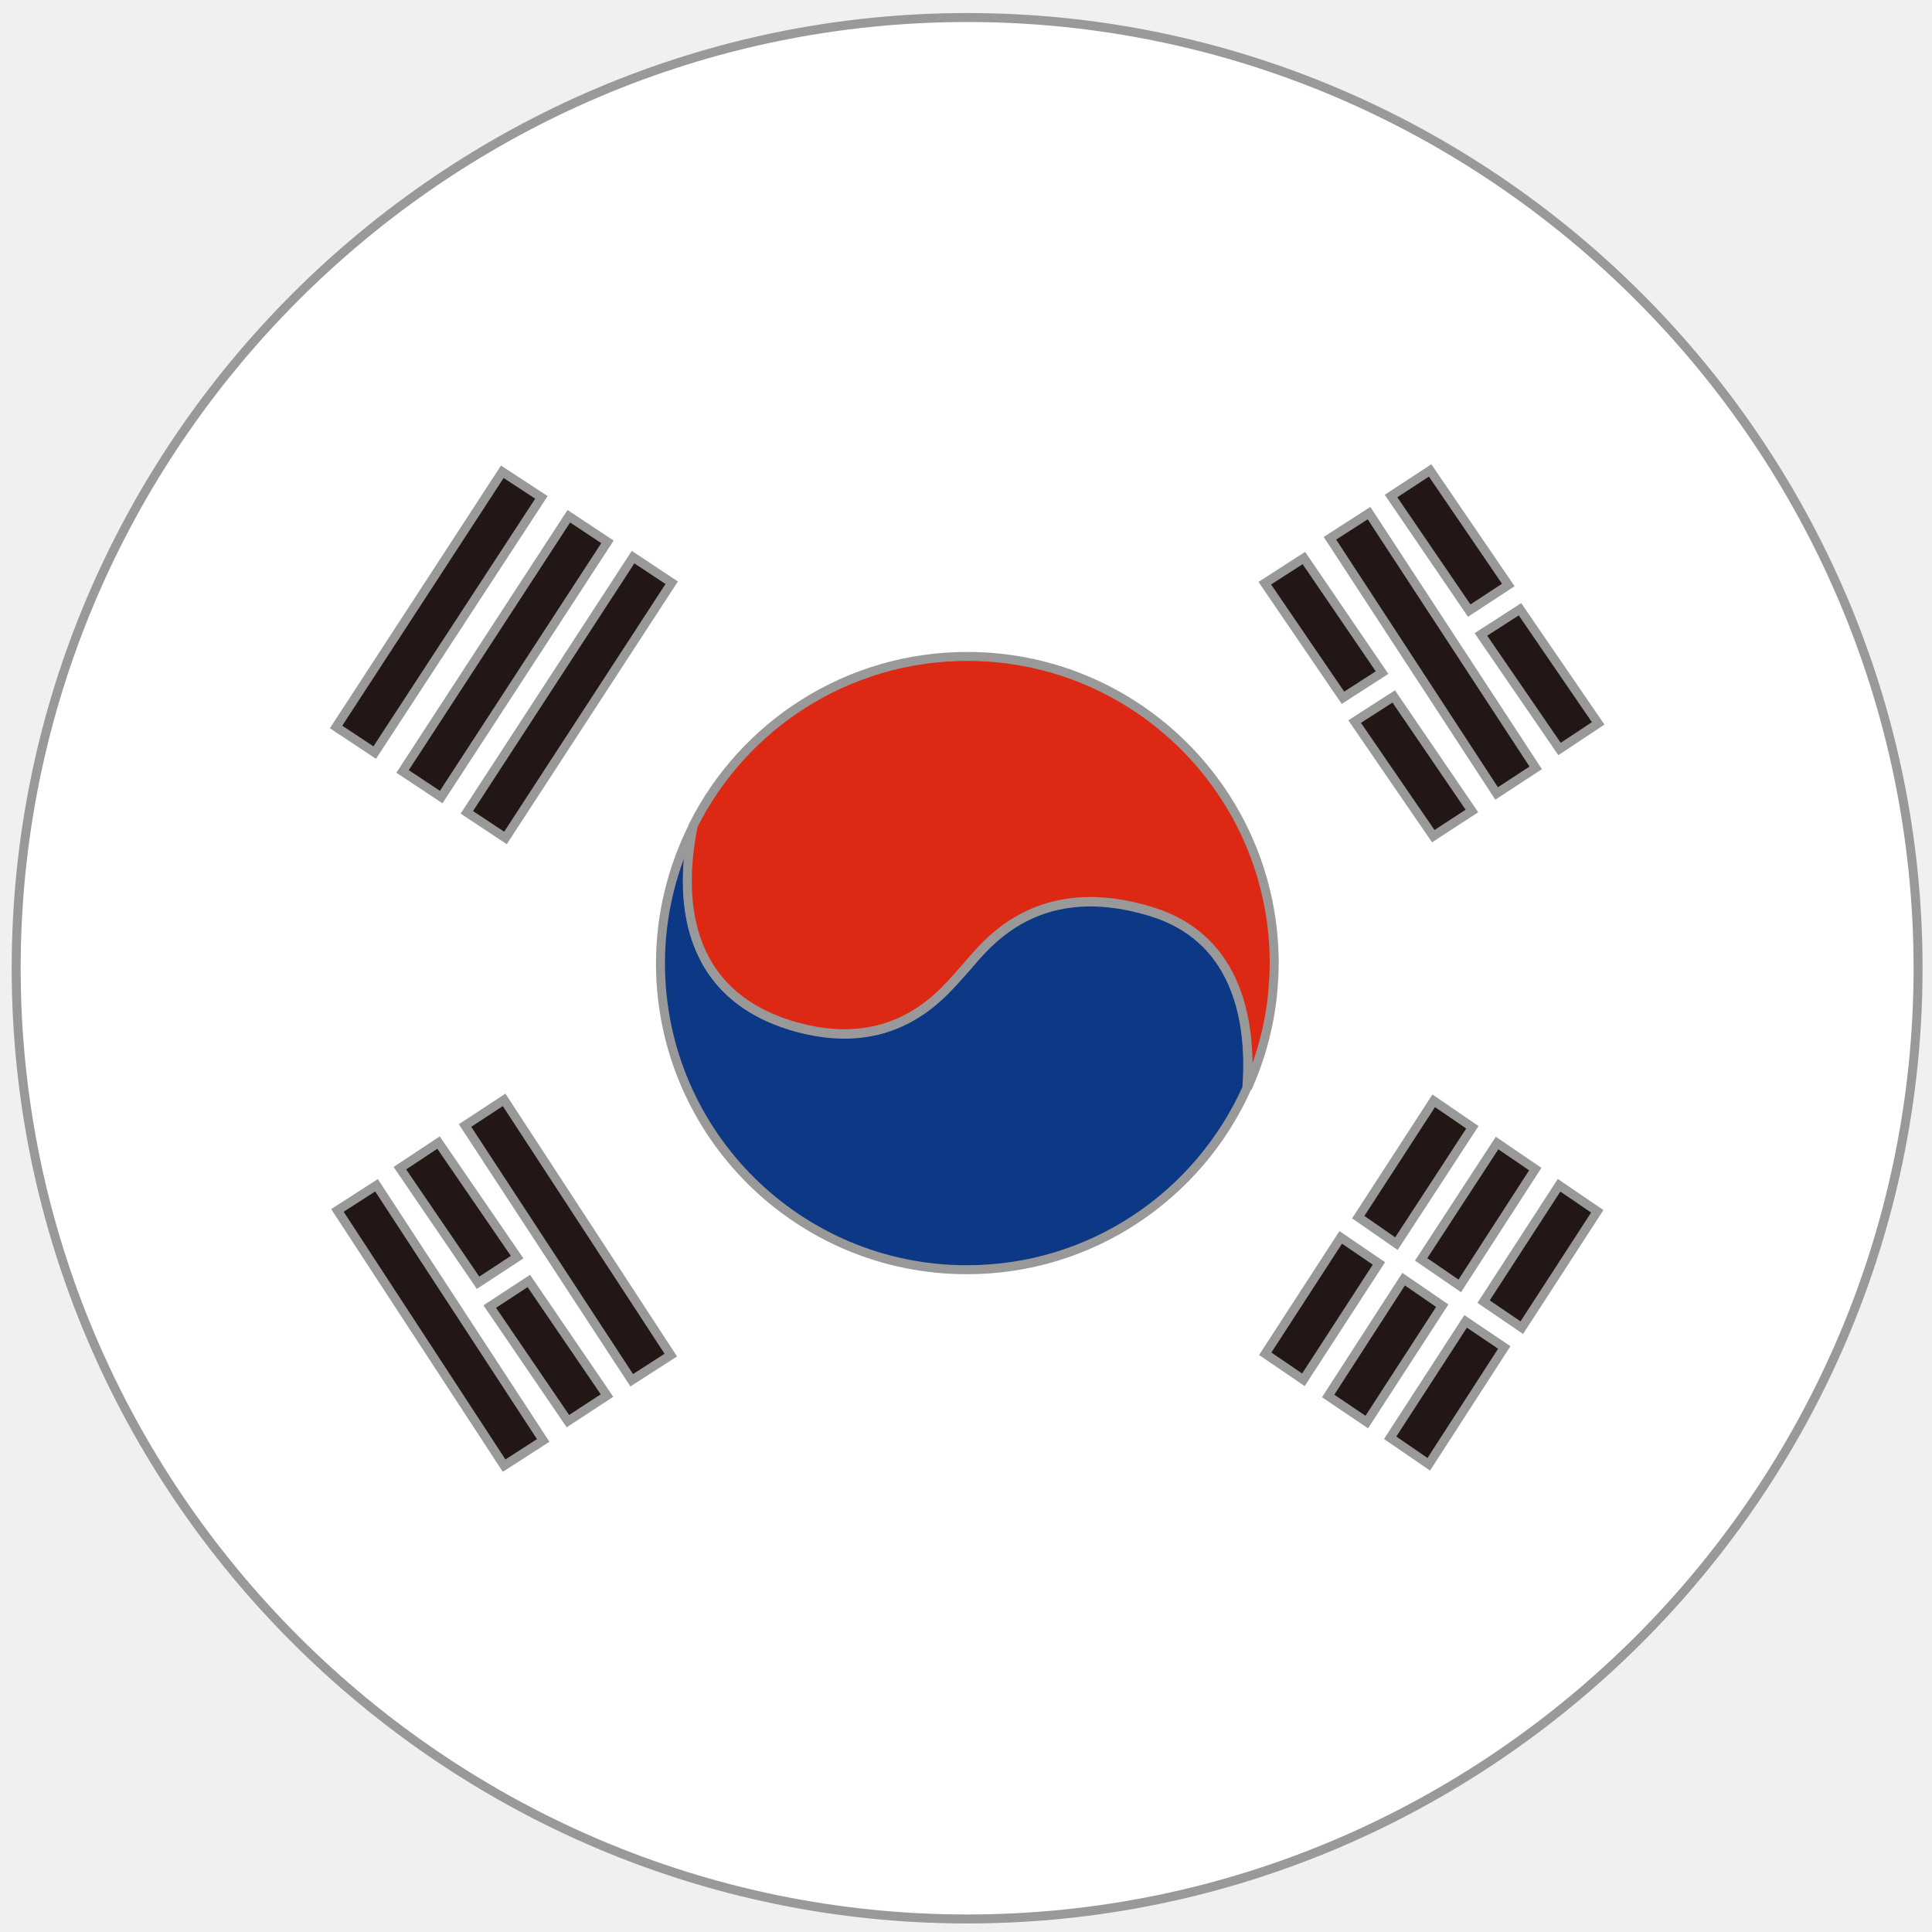
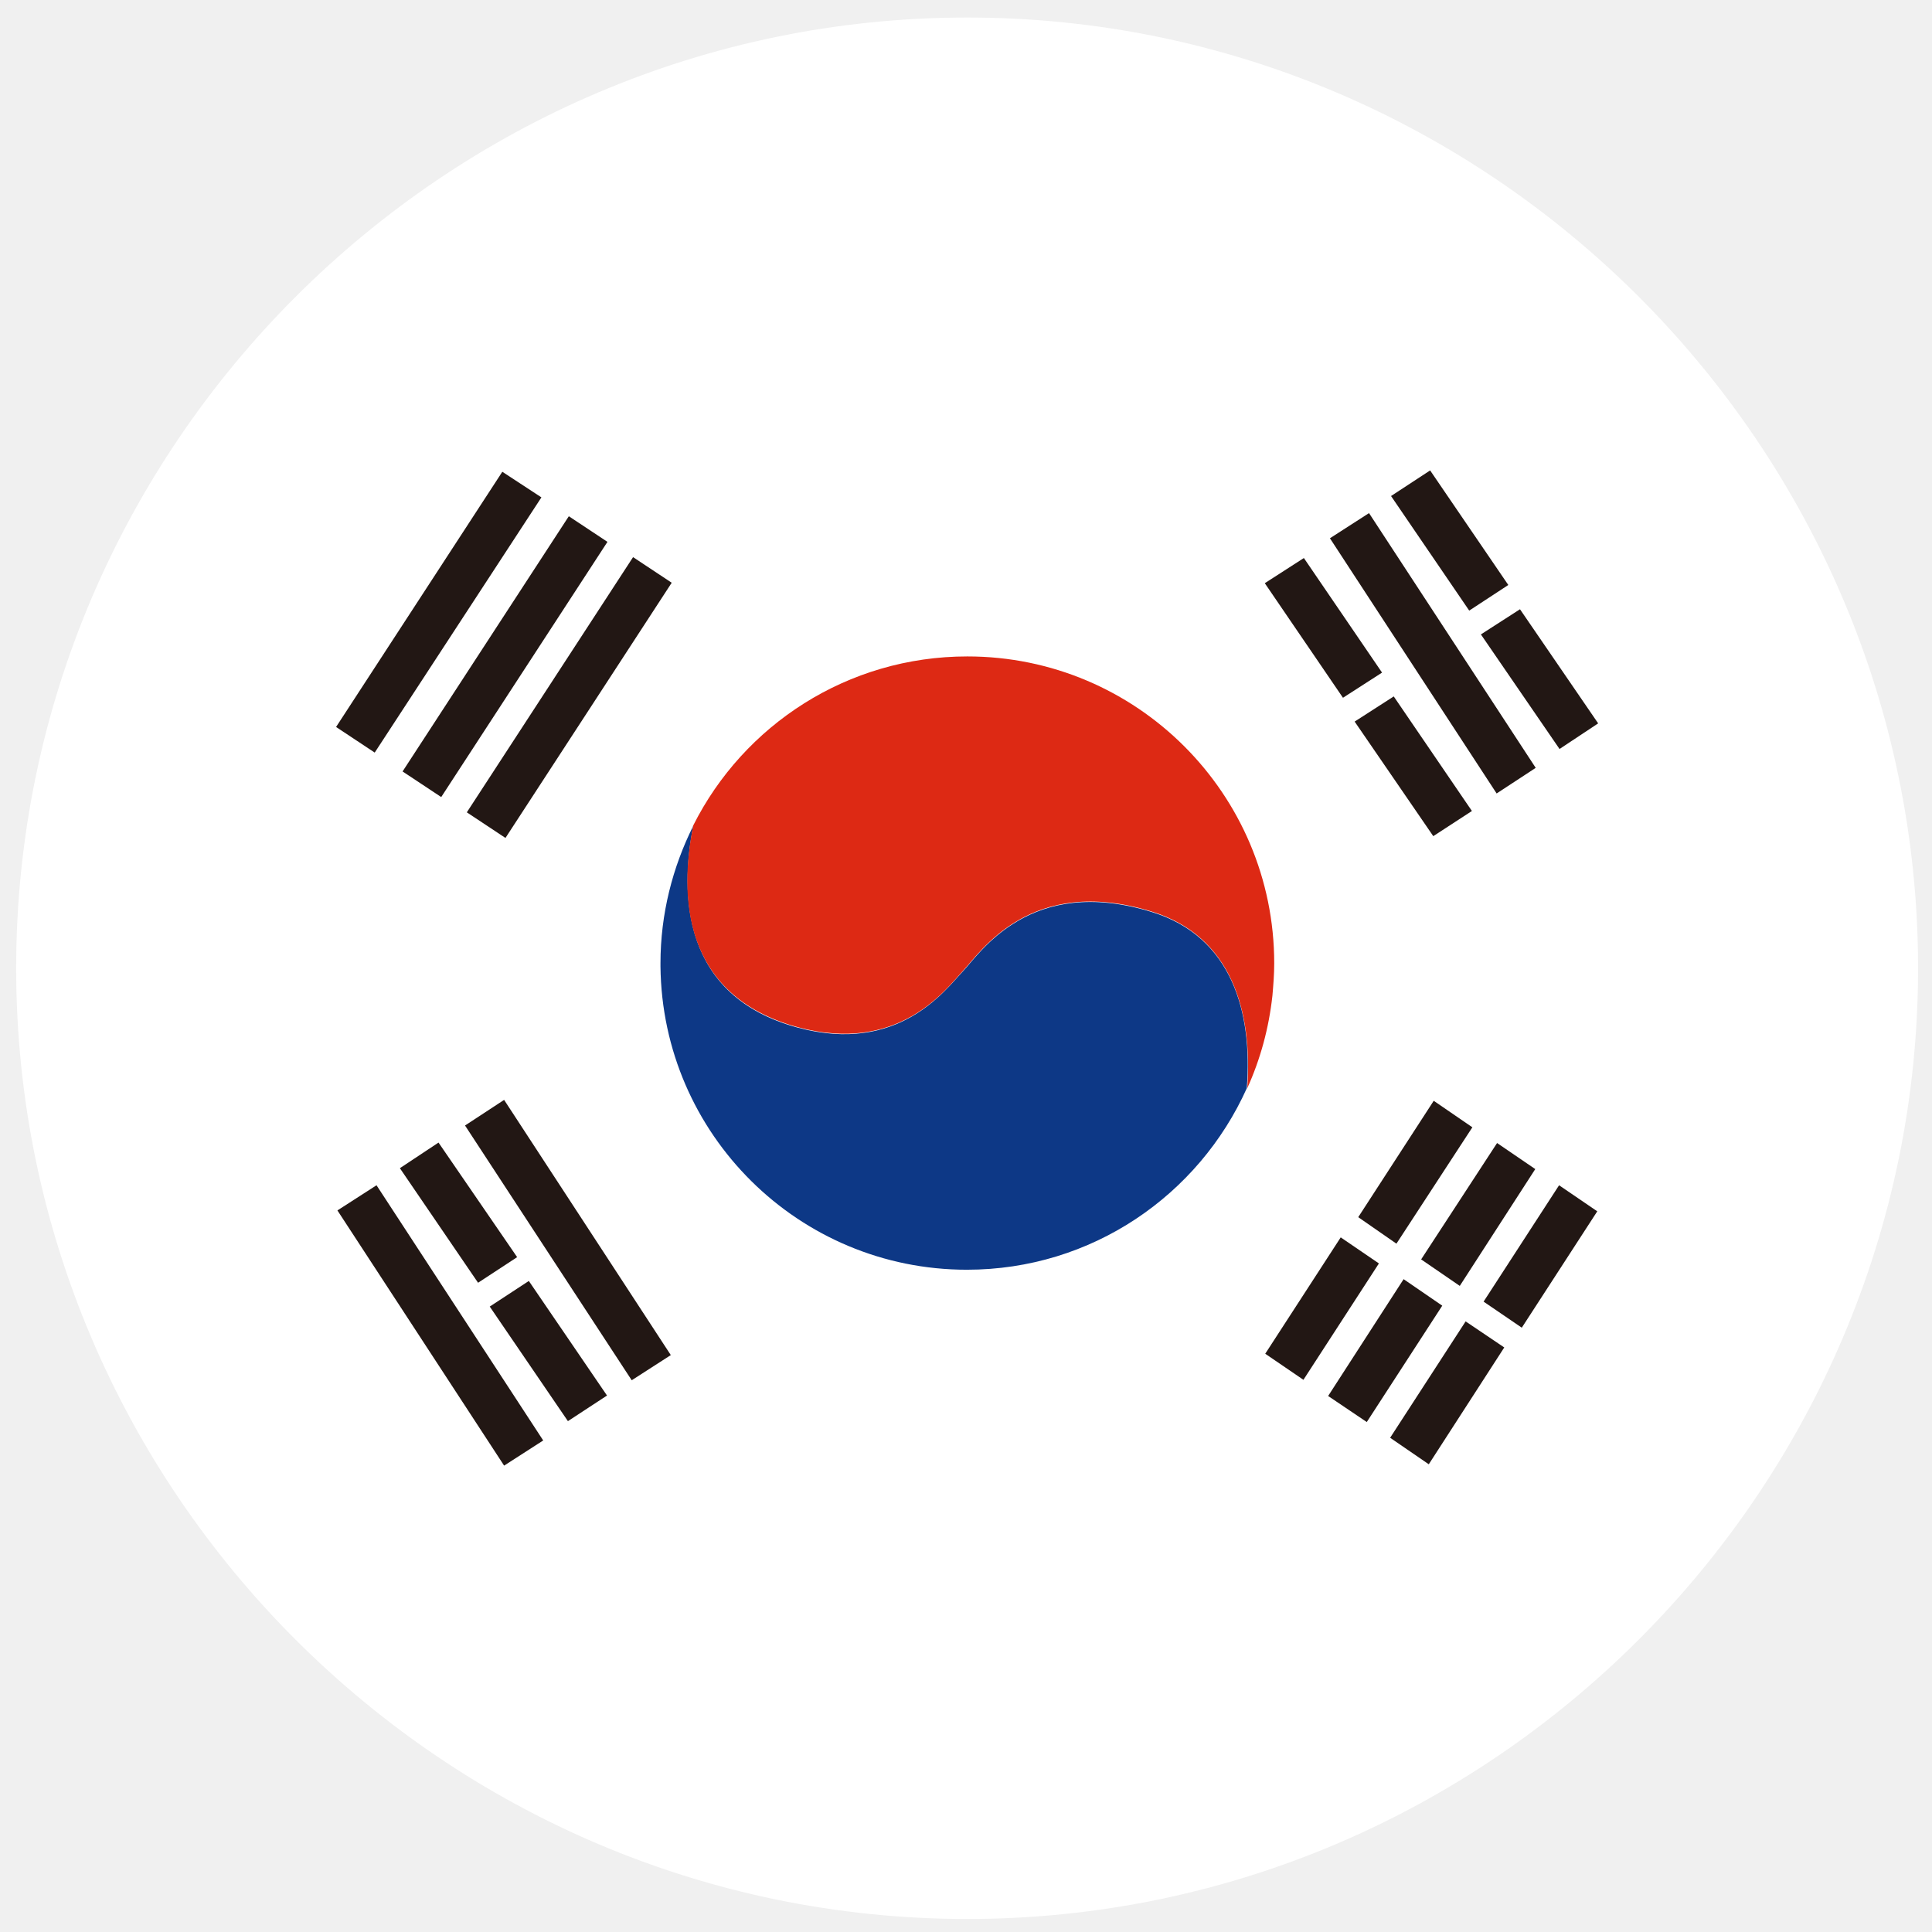
<svg xmlns="http://www.w3.org/2000/svg" xmlns:xlink="http://www.w3.org/1999/xlink" version="1.1" id="레이어_1" x="0px" y="0px" viewBox="0 0 430 430" style="enable-background:new 0 0 430 430;" xml:space="preserve">
  <style type="text/css">
- 	.st0{clip-path:url(#SVGID_2_);}
- 	.st1{fill:#FFFFFF;stroke:#999999;stroke-width:2;stroke-miterlimit:10;}
- 	.st2{fill:#221714;stroke:#999999;stroke-width:2;}
- 	.st3{fill:#0D3886;stroke:#999999;stroke-width:2;}
- 	.st4{fill:#DD2914;stroke:#999999;stroke-width:2;}
+ 	.st0{clip-path:url(#SVGID_3_);}
+ 	.st1{fill:#FFFFFF;}
+ 	.st2{fill:#221714;}
+ 	.st3{fill:#0D3886;}
+ 	.st4{fill:#DD2914;}
+ 	.st5{fill:none;}
</style>
  <g>
    <g>
-       <defs>
-         <path id="SVGID_1_" d="M215.3,427.1L215.3,427.1C98.9,427.1,3.6,331.9,3.6,215.5v0C3.6,99.1,98.9,3.9,215.3,3.9h0     c116.4,0,211.6,95.2,211.6,211.6v0C426.9,331.9,331.6,427.1,215.3,427.1z" />
-       </defs>
-       <clipPath id="SVGID_2_">
-         <use xlink:href="#SVGID_1_" style="overflow:visible;" />
-       </clipPath>
-       <g class="st0">
-         <rect x="-48.4" y="-48.7" class="st1" width="527.3" height="528.3" />
-         <polygon class="st2" points="307.6,149.7 290.2,124.2 281.5,129.8 298.9,155.3    " />
-         <polygon class="st2" points="327.6,180.5 310.2,155 301.5,160.6 319,186.1    " />
-         <polygon class="st2" points="115.1,279.8 97.6,254.3 89,260 106.4,285.5    " />
-         <polygon class="st2" points="135.1,310.6 117.7,285.1 109,290.8 126.4,316.3    " />
-         <polygon class="st2" points="310.8,276.8 327.7,250.9 319.1,245 302.3,270.9    " />
-         <polygon class="st2" points="290.1,307.1 306.9,281.2 298.4,275.4 281.6,301.3    " />
-         <polygon class="st2" points="324.9,286.2 341.7,260.2 333.2,254.4 316.3,280.3    " />
-         <polygon class="st2" points="304.2,316.5 321,290.6 312.4,284.7 295.6,310.7    " />
-         <polygon class="st2" points="338.7,295.5 355.5,269.6 347,263.8 330.2,289.7    " />
-         <polygon class="st2" points="318,325.9 334.8,299.9 326.2,294.1 309.4,320    " />
-         <polygon class="st2" points="335.7,130.2 318.3,104.7 309.6,110.4 327,135.9    " />
-         <polygon class="st2" points="355.7,161 338.3,135.6 329.6,141.2 347.1,166.7    " />
-         <polygon class="st2" points="333.1,176.6 341.8,170.9 304.7,114.2 296,119.8    " />
-         <polygon class="st2" points="74.8,161.8 83.4,167.5 120.5,110.7 111.8,105    " />
-         <polygon class="st2" points="89.6,171.7 98.2,177.4 135.2,120.6 126.6,114.9    " />
-         <polygon class="st2" points="103.9,180.8 112.5,186.5 149.5,129.7 140.9,124    " />
-         <polygon class="st2" points="140.6,307.2 149.3,301.6 112.2,244.8 103.5,250.5    " />
-         <polygon class="st2" points="112.2,326.2 120.9,320.6 83.8,263.8 75.1,269.4    " />
-         <g>
-           <path class="st3" d="M256.4,203c-27.1-8.4-38.2,9.1-42.1,13.2c-3.9,4.1-14.3,18.6-36.8,12.5c-25.8-7-26.2-29.6-23.2-44.9      c-4.6,9.2-7.3,19.6-7.3,30.6c0,0.2,0,0.5,0,0.7c0.4,37.4,30.8,67.5,68.2,67.5c27.8,0,51.6-16.6,62.3-40.4      C278.8,225.3,274.2,208.5,256.4,203z" />
-           <path class="st4" d="M283.6,214.4c0-37.7-30.6-68.3-68.3-68.3c-26.7,0-49.8,15.3-61,37.6c-3.1,15.3-2.7,37.8,23.2,44.9      c22.5,6.1,33-8.4,36.8-12.5c3.9-4.1,15-21.6,42.1-13.2c17.8,5.5,22.4,22.3,21.2,39.3c2.9-6.4,4.8-13.3,5.6-20.6      C283.4,219.3,283.6,216.9,283.6,214.4z" />
+       <g>
+         <defs>
+           <path id="SVGID_2_" d="M215.3,427.1L215.3,427.1C98.9,427.1,3.6,331.9,3.6,215.5l0,0C3.6,99.1,98.9,3.9,215.3,3.9l0,0      c116.4,0,211.6,95.2,211.6,211.6l0,0C426.9,331.9,331.6,427.1,215.3,427.1z" />
+         </defs>
+         <clipPath id="SVGID_3_">
+           <use xlink:href="#SVGID_2_" style="overflow:visible;" />
+         </clipPath>
+         <g class="st0">
+           <rect x="-48.4" y="-48.7" class="st1" width="527.3" height="528.3" />
+           <polygon class="st2" points="307.6,149.7 290.2,124.2 281.5,129.8 298.9,155.3     " />
+           <polygon class="st2" points="327.6,180.5 310.2,155 301.5,160.6 319,186.1     " />
+           <polygon class="st2" points="115.1,279.8 97.6,254.3 89,260 106.4,285.5     " />
+           <polygon class="st2" points="135.1,310.6 117.7,285.1 109,290.8 126.4,316.3     " />
+           <polygon class="st2" points="310.8,276.8 327.7,250.9 319.1,245 302.3,270.9     " />
+           <polygon class="st2" points="290.1,307.1 306.9,281.2 298.4,275.4 281.6,301.3     " />
+           <polygon class="st2" points="324.9,286.2 341.7,260.2 333.2,254.4 316.3,280.3     " />
+           <polygon class="st2" points="304.2,316.5 321,290.6 312.4,284.7 295.6,310.7     " />
+           <polygon class="st2" points="338.7,295.5 355.5,269.6 347,263.8 330.2,289.7     " />
+           <polygon class="st2" points="318,325.9 334.8,299.9 326.2,294.1 309.4,320     " />
+           <polygon class="st2" points="335.7,130.2 318.3,104.7 309.6,110.4 327,135.9     " />
+           <polygon class="st2" points="355.7,161 338.3,135.6 329.6,141.2 347.1,166.7     " />
+           <polygon class="st2" points="333.1,176.6 341.8,170.9 304.7,114.2 296,119.8     " />
+           <polygon class="st2" points="74.8,161.8 83.4,167.5 120.5,110.7 111.8,105     " />
+           <polygon class="st2" points="89.6,171.7 98.2,177.4 135.2,120.6 126.6,114.9     " />
+           <polygon class="st2" points="103.9,180.8 112.5,186.5 149.5,129.7 140.9,124     " />
+           <polygon class="st2" points="140.6,307.2 149.3,301.6 112.2,244.8 103.5,250.5     " />
+           <polygon class="st2" points="112.2,326.2 120.9,320.6 83.8,263.8 75.1,269.4     " />
+           <g>
+             <path class="st3" d="M256.4,203c-27.1-8.4-38.2,9.1-42.1,13.2c-3.9,4.1-14.3,18.6-36.8,12.5c-25.8-7-26.2-29.6-23.2-44.9       c-4.6,9.2-7.3,19.6-7.3,30.6c0,0.2,0,0.5,0,0.7c0.4,37.4,30.8,67.5,68.2,67.5c27.8,0,51.6-16.6,62.3-40.4       C278.8,225.3,274.2,208.5,256.4,203z" />
+             <path class="st4" d="M283.6,214.4c0-37.7-30.6-68.3-68.3-68.3c-26.7,0-49.8,15.3-61,37.6c-3.1,15.3-2.7,37.8,23.2,44.9       c22.5,6.1,33-8.4,36.8-12.5c3.9-4.1,15-21.6,42.1-13.2c17.8,5.5,22.4,22.3,21.2,39.3c2.9-6.4,4.8-13.3,5.6-20.6       C283.4,219.3,283.6,216.9,283.6,214.4z" />
+           </g>
        </g>
      </g>
-       <use xlink:href="#SVGID_1_" style="overflow:visible;fill:none;stroke:#999999;stroke-width:2;stroke-miterlimit:10;" />
+       <g>
+         <path id="SVGID_1_" class="st5" d="M215.3,427.1L215.3,427.1C98.9,427.1,3.6,331.9,3.6,215.5l0,0C3.6,99.1,98.9,3.9,215.3,3.9     l0,0c116.4,0,211.6,95.2,211.6,211.6l0,0C426.9,331.9,331.6,427.1,215.3,427.1z" />
+       </g>
    </g>
  </g>
</svg>
